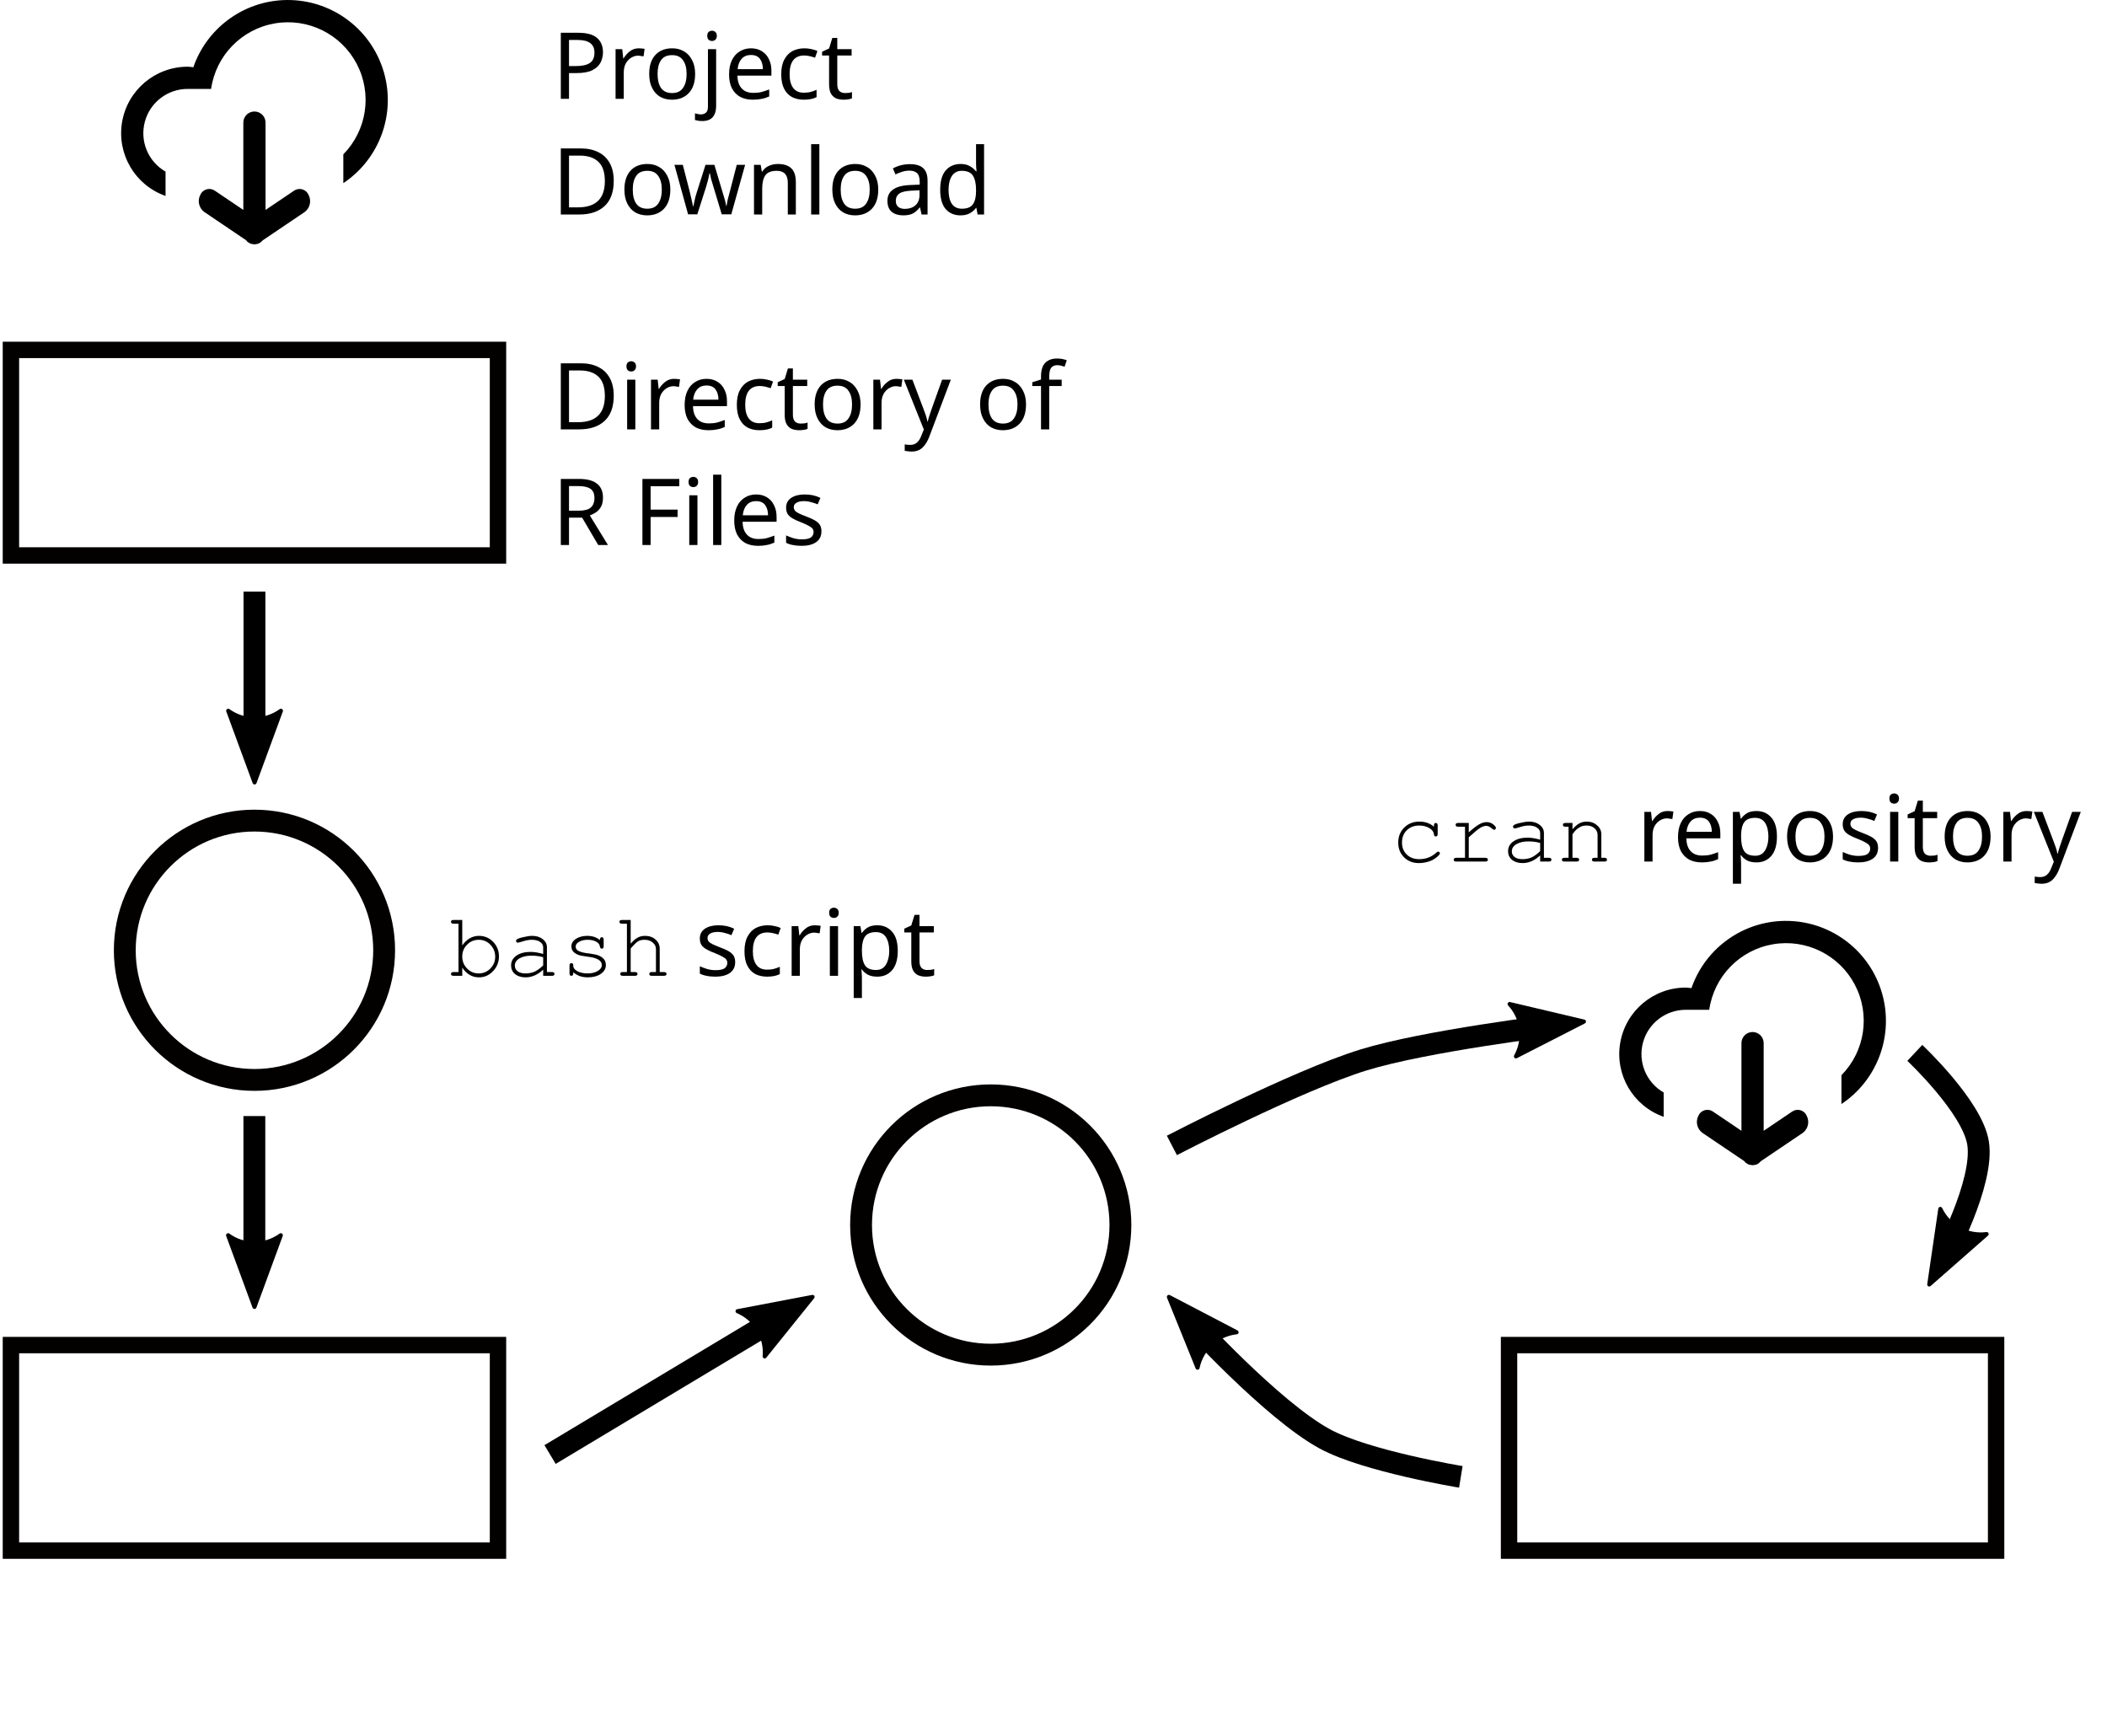
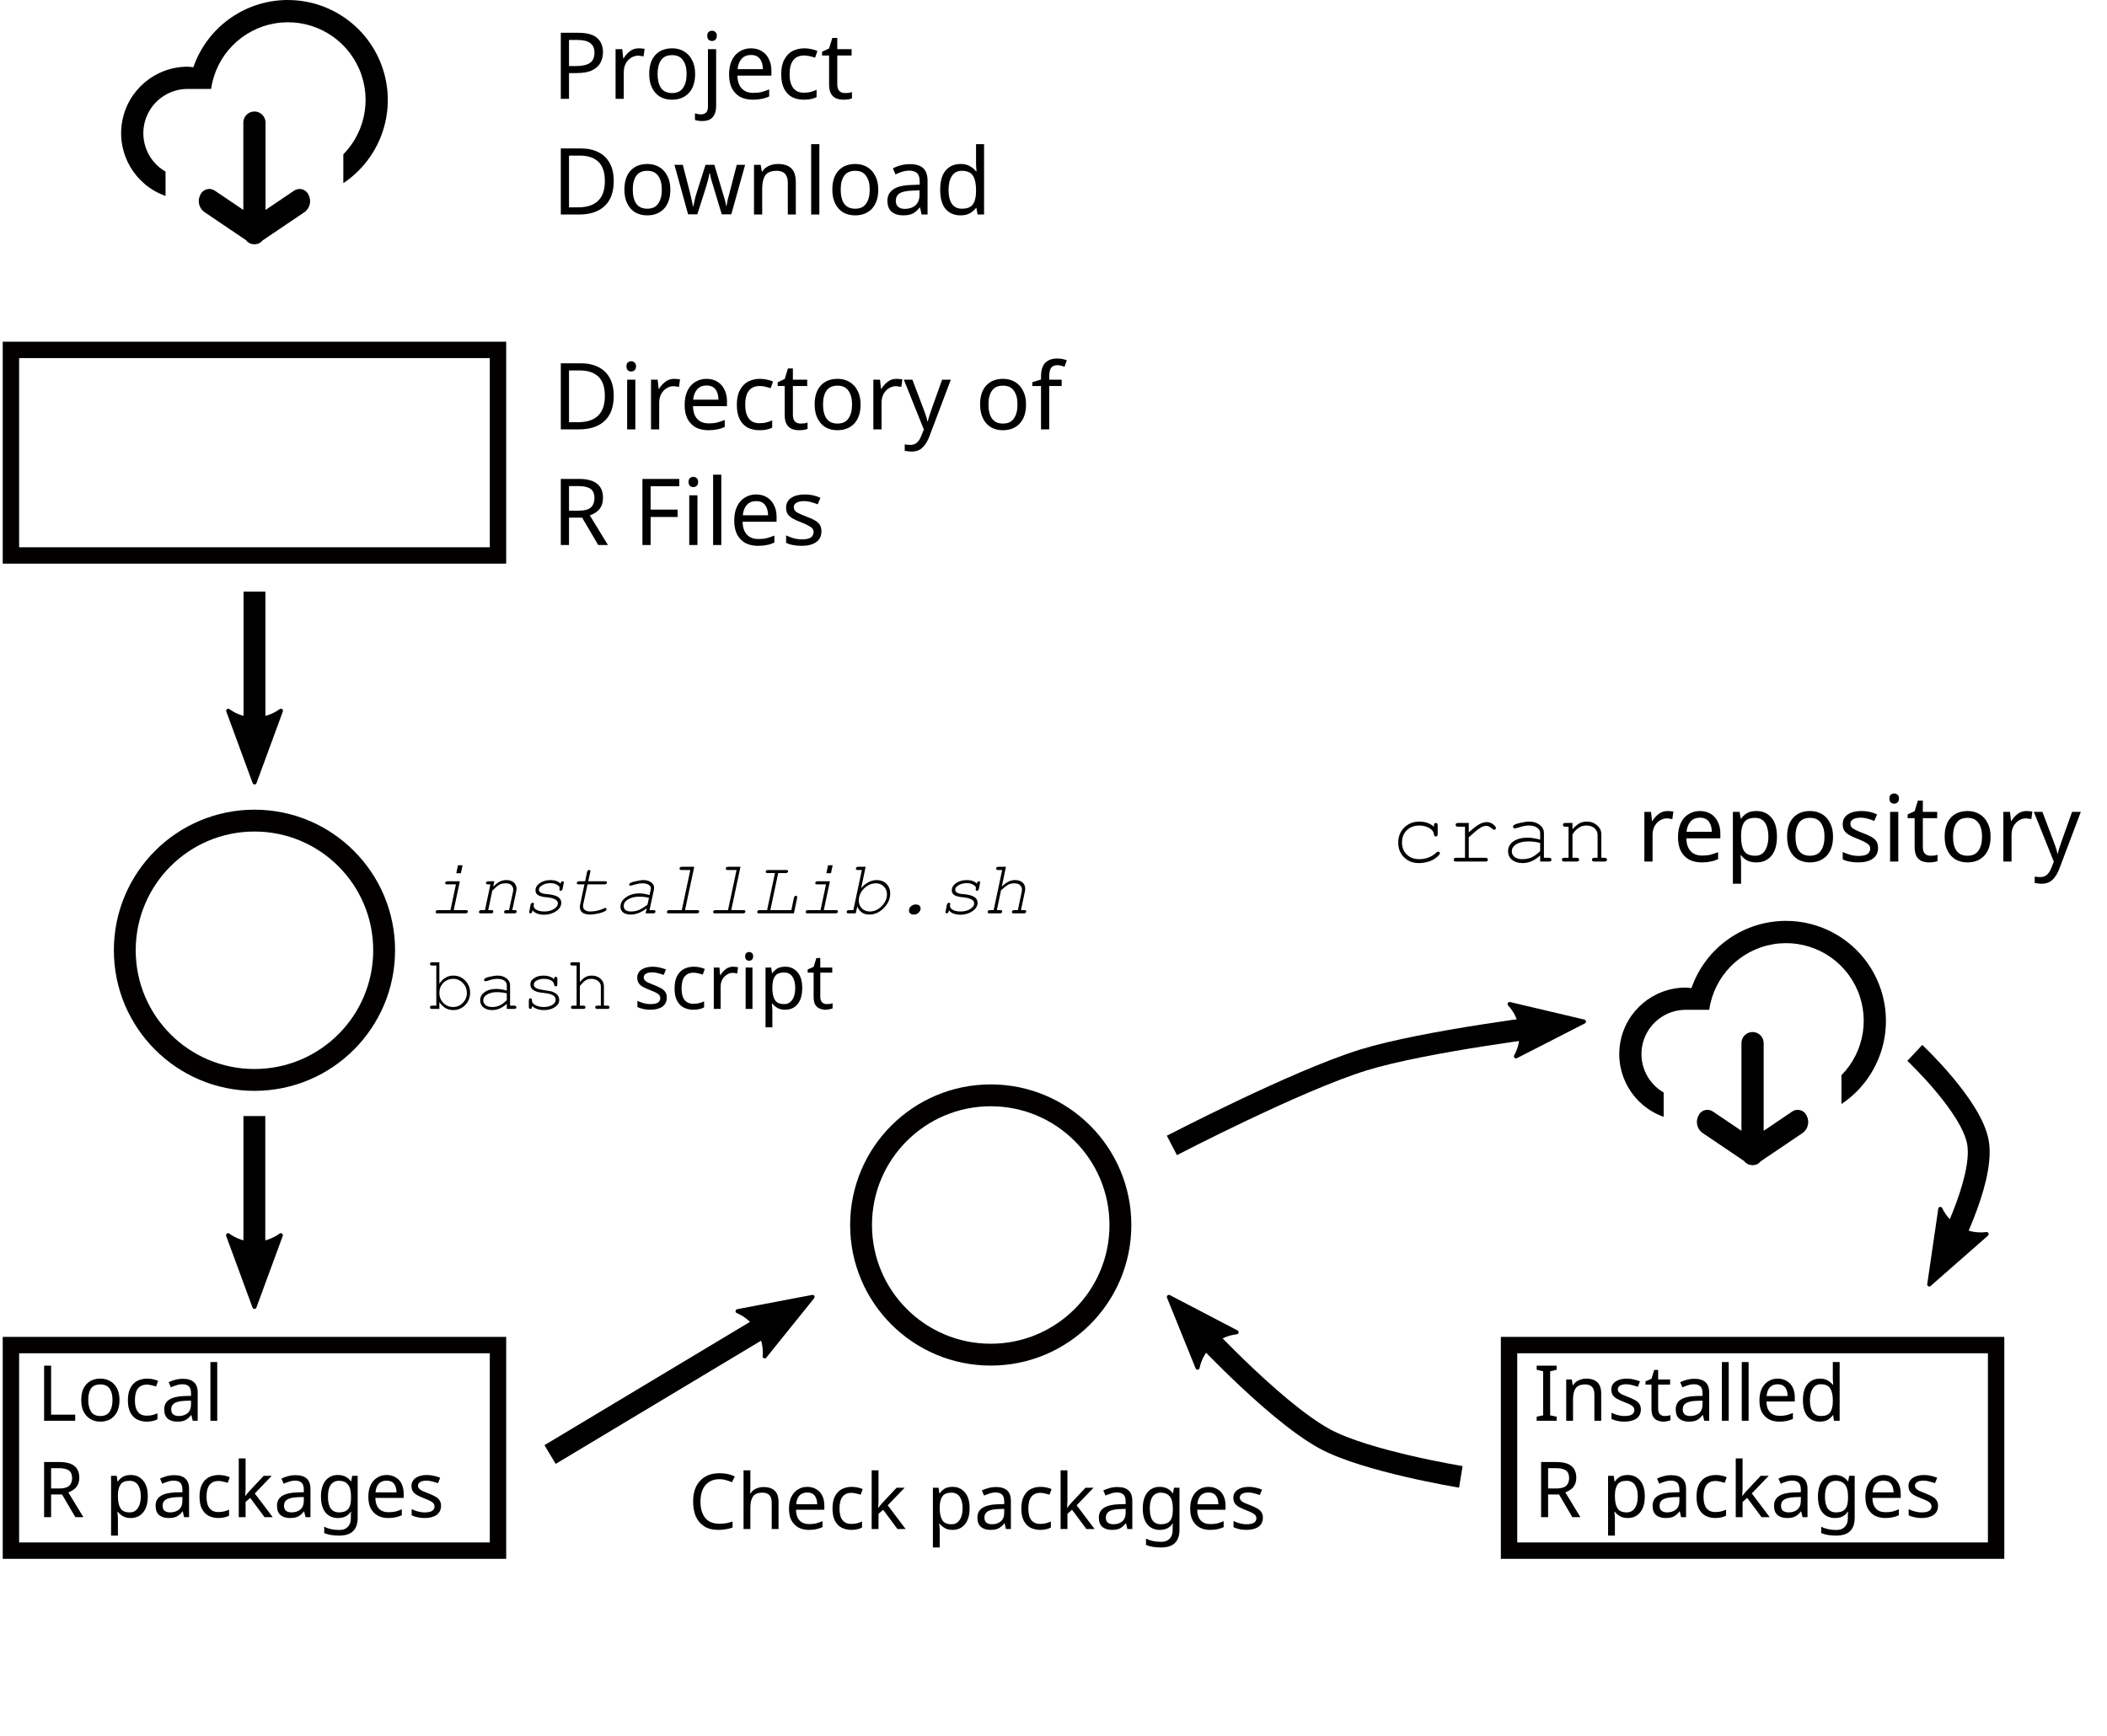
- <svg xmlns="http://www.w3.org/2000/svg" width="728.769" height="600.378" viewBox="0 0 192.82 158.85">
-   <defs>
+ <svg xmlns="http://www.w3.org/2000/svg" width="728.769" height="600.378" viewBox="0 0 192.82 158.85" version="1.1" id="svg891">
+   <defs id="defs833">
    <marker orient="auto" id="c" overflow="visible">
-       <path d="M-1.926-1.21L1.352-.005l-3.278 1.206a2.05 2.05 0 0 0 0-2.411z" fill-rule="evenodd" stroke="#000" stroke-width=".188" stroke-linejoin="round" />
+       <path d="M-1.926-1.21L1.352-.005l-3.278 1.206a2.05 2.05 0 0 0 0-2.411z" fill-rule="evenodd" stroke="#000" stroke-width=".188" stroke-linejoin="round" id="path815" />
    </marker>
    <marker orient="auto" id="d" overflow="visible">
-       <path d="M-1.926-1.21L1.352-.005l-3.278 1.206a2.05 2.05 0 0 0 0-2.411z" fill-rule="evenodd" stroke="#000" stroke-width=".188" stroke-linejoin="round" />
+       <path d="M-1.926-1.21L1.352-.005l-3.278 1.206a2.05 2.05 0 0 0 0-2.411z" fill-rule="evenodd" stroke="#000" stroke-width=".188" stroke-linejoin="round" id="path818" />
    </marker>
    <marker orient="auto" id="e" overflow="visible">
-       <path d="M-1.926-1.21L1.352-.005l-3.278 1.206a2.05 2.05 0 0 0 0-2.411z" fill-rule="evenodd" stroke="#000" stroke-width=".188" stroke-linejoin="round" />
+       <path d="M-1.926-1.21L1.352-.005l-3.278 1.206a2.05 2.05 0 0 0 0-2.411z" fill-rule="evenodd" stroke="#000" stroke-width=".188" stroke-linejoin="round" id="path821" />
    </marker>
    <marker orient="auto" id="f" overflow="visible">
-       <path d="M-1.926-1.21L1.352-.005l-3.278 1.206a2.05 2.05 0 0 0 0-2.411z" fill-rule="evenodd" stroke="#000" stroke-width=".188" stroke-linejoin="round" />
+       <path d="M-1.926-1.21L1.352-.005l-3.278 1.206a2.05 2.05 0 0 0 0-2.411z" fill-rule="evenodd" stroke="#000" stroke-width=".188" stroke-linejoin="round" id="path824" />
    </marker>
    <marker orient="auto" id="g" overflow="visible">
-       <path d="M-1.926-1.21L1.352-.005l-3.278 1.206a2.05 2.05 0 0 0 0-2.411z" fill-rule="evenodd" stroke="#000" stroke-width=".188" stroke-linejoin="round" />
+       <path d="M-1.926-1.21L1.352-.005l-3.278 1.206a2.05 2.05 0 0 0 0-2.411z" fill-rule="evenodd" stroke="#000" stroke-width=".188" stroke-linejoin="round" id="path827" />
    </marker>
    <marker orient="auto" id="h" overflow="visible">
-       <path d="M-1.926-1.21L1.352-.005l-3.278 1.206a2.05 2.05 0 0 0 0-2.411z" fill-rule="evenodd" stroke="#000" stroke-width=".188" stroke-linejoin="round" />
+       <path d="M-1.926-1.21L1.352-.005l-3.278 1.206a2.05 2.05 0 0 0 0-2.411z" fill-rule="evenodd" stroke="#000" stroke-width=".188" stroke-linejoin="round" id="path830" />
    </marker>
  </defs>
-   <g transform="translate(-18.971 -37.25)">
-     <path class="cls-1" d="M50.39 54.013v-2.638a7.105 7.105 0 1 0-12.1-5.987h-2.135a4.055 4.055 0 0 0-2.034 7.57v2.225a6.087 6.087 0 0 1 2.034-11.828c.173 0 .345.036.508.051A9.151 9.151 0 1 1 50.39 54.013zm-11.775.678l2.624 1.772V48.44a1.017 1.017 0 0 1 2.033 0v8.024l2.624-1.772a.895.895 0 0 1 1.322.413 1.236 1.236 0 0 1-.356 1.543l-3.823 2.582a.196.196 0 0 1-.051.04.908.908 0 0 1-.255.22.848.848 0 0 1-.376.111.086.086 0 0 0-.02 0l-.03.008c-.02 0-.03.009-.051.009a.223.223 0 0 1-.051-.01l-.03-.007a.162.162 0 0 0-.03-.006.872.872 0 0 1-.265-.053c-.03-.015-.061-.038-.102-.057a1.211 1.211 0 0 1-.193-.132c-.03-.03-.051-.074-.082-.109L37.65 56.64a1.236 1.236 0 0 1-.355-1.543.895.895 0 0 1 1.321-.406z" />
-     <path fill="none" stroke="#030000" stroke-width="1.5" d="M19.971 69.274h44.573v18.813H19.971z" />
-     <circle cx="42.258" cy="124.221" r="11.867" fill="none" stroke="#030000" stroke-width="2" />
-     <path class="cls-1" d="M187.49 138.294v-2.638a7.105 7.105 0 1 0-12.1-5.987h-2.136a4.055 4.055 0 0 0-2.034 7.57v2.225a6.087 6.087 0 0 1 2.034-11.828c.173 0 .346.036.508.051a9.151 9.151 0 1 1 13.727 10.607zm-11.775.678l2.623 1.772v-8.024a1.017 1.017 0 0 1 2.034 0v8.024l2.623-1.772a.895.895 0 0 1 1.322.413 1.236 1.236 0 0 1-.356 1.543l-3.823 2.582a.196.196 0 0 1-.051.04.908.908 0 0 1-.254.22.848.848 0 0 1-.377.111.086.086 0 0 0-.02 0l-.03.007c-.02 0-.03.01-.051.01a.223.223 0 0 1-.05-.01l-.031-.007a.162.162 0 0 0-.03-.006.872.872 0 0 1-.265-.053c-.03-.015-.061-.038-.102-.057a1.211 1.211 0 0 1-.193-.132c-.03-.03-.05-.074-.081-.109l-3.854-2.603a1.236 1.236 0 0 1-.356-1.543.895.895 0 0 1 1.322-.406z" />
-     <text style="line-height:1.25" x="69.465" y="46.298" font-weight="400" font-size="8.467" font-family="sans-serif" letter-spacing="0" word-spacing="0" stroke-width=".265">
-       <tspan x="69.465" y="46.298" style="-inkscape-font-specification:'Roboto Slab'" font-family="Roboto Slab">Project</tspan>
-       <tspan x="69.465" y="56.881" style="-inkscape-font-specification:'Roboto Slab'" font-family="Roboto Slab">Download</tspan>
+   <g transform="translate(-18.971 -37.25)" id="g889">
+     <path class="cls-1" d="M50.39 54.013v-2.638a7.105 7.105 0 1 0-12.1-5.987h-2.135a4.055 4.055 0 0 0-2.034 7.57v2.225a6.087 6.087 0 0 1 2.034-11.828c.173 0 .345.036.508.051A9.151 9.151 0 1 1 50.39 54.013zm-11.775.678l2.624 1.772V48.44a1.017 1.017 0 0 1 2.033 0v8.024l2.624-1.772a.895.895 0 0 1 1.322.413 1.236 1.236 0 0 1-.356 1.543l-3.823 2.582a.196.196 0 0 1-.051.04.908.908 0 0 1-.255.22.848.848 0 0 1-.376.111.086.086 0 0 0-.02 0l-.03.008c-.02 0-.03.009-.051.009a.223.223 0 0 1-.051-.01l-.03-.007a.162.162 0 0 0-.03-.006.872.872 0 0 1-.265-.053c-.03-.015-.061-.038-.102-.057a1.211 1.211 0 0 1-.193-.132c-.03-.03-.051-.074-.082-.109L37.65 56.64a1.236 1.236 0 0 1-.355-1.543.895.895 0 0 1 1.321-.406z" id="path835" />
+     <path fill="none" stroke="#030000" stroke-width="1.5" d="M19.971 69.274h44.573v18.813H19.971z" id="path837" />
+     <circle cx="42.258" cy="124.221" r="11.867" fill="none" stroke="#030000" stroke-width="2" id="circle839" />
+     <path class="cls-1" d="M187.49 138.294v-2.638a7.105 7.105 0 1 0-12.1-5.987h-2.136a4.055 4.055 0 0 0-2.034 7.57v2.225a6.087 6.087 0 0 1 2.034-11.828c.173 0 .346.036.508.051a9.151 9.151 0 1 1 13.727 10.607zm-11.775.678l2.623 1.772v-8.024a1.017 1.017 0 0 1 2.034 0v8.024l2.623-1.772a.895.895 0 0 1 1.322.413 1.236 1.236 0 0 1-.356 1.543l-3.823 2.582a.196.196 0 0 1-.051.04.908.908 0 0 1-.254.22.848.848 0 0 1-.377.111.086.086 0 0 0-.02 0l-.03.007c-.02 0-.03.01-.051.01a.223.223 0 0 1-.05-.01l-.031-.007a.162.162 0 0 0-.03-.006.872.872 0 0 1-.265-.053c-.03-.015-.061-.038-.102-.057a1.211 1.211 0 0 1-.193-.132c-.03-.03-.05-.074-.081-.109l-3.854-2.603a1.236 1.236 0 0 1-.356-1.543.895.895 0 0 1 1.322-.406z" id="path841" />
+     <text style="line-height:1.25" x="69.465" y="46.298" font-weight="400" font-size="8.467" font-family="sans-serif" letter-spacing="0" word-spacing="0" stroke-width=".265" id="text847">
+       <tspan x="69.465" y="46.298" style="-inkscape-font-specification:'Roboto Slab'" font-family="Roboto Slab" id="tspan843">Project</tspan>
+       <tspan x="69.465" y="56.881" style="-inkscape-font-specification:'Roboto Slab'" font-family="Roboto Slab" id="tspan845">Download</tspan>
    </text>
-     <text style="line-height:1.25" x="69.465" y="76.545" font-weight="400" font-size="8.467" font-family="sans-serif" letter-spacing="0" word-spacing="0" stroke-width=".265">
-       <tspan x="69.465" y="76.545" style="-inkscape-font-specification:'Roboto Slab'" font-family="Roboto Slab">Directory of</tspan>
-       <tspan x="69.465" y="87.128" style="-inkscape-font-specification:'Roboto Slab'" font-family="Roboto Slab">R Files</tspan>
+     <text style="line-height:1.25" x="69.465" y="76.545" font-weight="400" font-size="8.467" font-family="sans-serif" letter-spacing="0" word-spacing="0" stroke-width=".265" id="text853">
+       <tspan x="69.465" y="76.545" style="-inkscape-font-specification:'Roboto Slab'" font-family="Roboto Slab" id="tspan849">Directory of</tspan>
+       <tspan x="69.465" y="87.128" style="-inkscape-font-specification:'Roboto Slab'" font-family="Roboto Slab" id="tspan851">R Files</tspan>
    </text>
    <path id="a" fill="none" stroke="#030000" stroke-width="1.5" d="M19.971 160.355h44.573v18.813H19.971z" />
-     <circle cx="109.637" cy="149.365" r="11.867" fill="none" stroke="#030000" stroke-width="2" />
-     <path fill="none" stroke="#030000" stroke-width="1.5" d="M157.07 160.355h44.573v18.813H157.07z" />
-     <text style="line-height:1.25" x="60.055" y="126.557" font-weight="400" font-size="8.467" font-family="sans-serif" letter-spacing="0" word-spacing="0" stroke-width=".265">
-       <tspan x="60.055" y="126.557" style="line-height:0">
-         <tspan style="-inkscape-font-specification:FreeMono" font-family="FreeMono">bash</tspan>
-         <tspan style="-inkscape-font-specification:'Roboto Slab'" font-family="Roboto Slab">script</tspan>
+     <circle cx="109.637" cy="149.365" r="11.867" fill="none" stroke="#030000" stroke-width="2" id="circle856" />
+     <path fill="none" stroke="#030000" stroke-width="1.5" d="M157.07 160.355h44.573v18.813H157.07z" id="path858" />
+     <text style="font-weight:400;font-size:8.467px;line-height:1.25;font-family:sans-serif;letter-spacing:0;word-spacing:0;stroke-width:0.265" x="60.055" y="126.557" font-weight="400" font-size="8.467" letter-spacing="0" word-spacing="0" id="text866">
+       <tspan x="60.055" y="126.557" style="line-height:0" id="tspan864">
+         <tspan style="font-family:FreeMono;-inkscape-font-specification:FreeMono" id="tspan860" />
      </tspan>
    </text>
+     <text style="font-style:normal;font-variant:normal;font-weight:normal;font-stretch:normal;font-size:8.467px;line-height:1.25;font-family:'Roboto Slab';-inkscape-font-specification:'Roboto Slab, Normal';font-variant-ligatures:normal;font-variant-caps:normal;font-variant-numeric:normal;font-feature-settings:normal;text-align:start;letter-spacing:0;word-spacing:0;writing-mode:lr-tb;text-anchor:start;stroke-width:0.265" x="58.166" y="119.002" font-weight="400" font-size="8.467" letter-spacing="0" word-spacing="0" id="text972">
+       <tspan id="tspan979" style="font-style:italic;font-variant:normal;font-weight:normal;font-stretch:normal;font-size:7.056px;line-height:0;font-family:FreeMono;-inkscape-font-specification:FreeMono" x="58.166" y="119.002" dy="1.84">installLib.sh</tspan>
+       <tspan id="tspan981" style="font-size:7.056px;line-height:0" x="58.166" y="129.585">
+         <tspan style="font-style:normal;font-variant:normal;font-weight:normal;font-stretch:normal;font-size:7.056px;line-height:0;font-family:FreeMono;-inkscape-font-specification:FreeMono" id="tspan983">bash</tspan>
+  script</tspan>
+     </text>
    <path id="b" fill="none" stroke-width="2.712" d="M76.654 173.523h68.307v22.576H76.654z" />
-     <path d="M42.258 91.394v14.761" fill="none" stroke="#000" stroke-width="2" marker-end="url(#c)" />
-     <path d="M42.248 139.395v14.761" fill="none" stroke="#000" stroke-width="2" marker-end="url(#d)" />
-     <path d="M69.31 170.373l21.708-13.025" fill="none" stroke="#000" stroke-width="2" marker-end="url(#e)" />
-     <path d="M126.216 142.082s11.404-5.927 17.51-7.815c5.669-1.752 17.512-3.184 17.512-3.184" fill="none" stroke="#000" stroke-width="2" marker-end="url(#f)" />
-     <path d="M152.658 172.416s-8.661-1.416-12.446-3.473c-4.864-2.644-12.445-10.999-12.445-10.999" fill="none" stroke="#000" stroke-width="2" marker-end="url(#g)" />
-     <text style="line-height:1.25" x="146.212" y="116.102" font-weight="400" font-size="10.583" font-family="sans-serif" letter-spacing="0" word-spacing="0" stroke-width=".265">
-       <tspan x="146.212" y="116.102" font-size="8.467">
-         <tspan style="-inkscape-font-specification:FreeMono" font-family="FreeMono">cran</tspan>
-         <tspan style="-inkscape-font-specification:'Roboto Slab'" font-family="Roboto Slab">repository</tspan>
+     <path d="M42.258 91.394v14.761" fill="none" stroke="#000" stroke-width="2" marker-end="url(#c)" id="path869" />
+     <path d="M42.248 139.395v14.761" fill="none" stroke="#000" stroke-width="2" marker-end="url(#d)" id="path871" />
+     <path d="M69.31 170.373l21.708-13.025" fill="none" stroke="#000" stroke-width="2" marker-end="url(#e)" id="path873" />
+     <path d="M126.216 142.082s11.404-5.927 17.51-7.815c5.669-1.752 17.512-3.184 17.512-3.184" fill="none" stroke="#000" stroke-width="2" marker-end="url(#f)" id="path875" />
+     <path d="M152.658 172.416s-8.661-1.416-12.446-3.473c-4.864-2.644-12.445-10.999-12.445-10.999" fill="none" stroke="#000" stroke-width="2" marker-end="url(#g)" id="path877" />
+     <text style="line-height:1.25" x="146.212" y="116.102" font-weight="400" font-size="10.583" font-family="sans-serif" letter-spacing="0" word-spacing="0" stroke-width=".265" id="text885">
+       <tspan x="146.212" y="116.102" font-size="8.467" id="tspan883">
+         <tspan style="-inkscape-font-specification:FreeMono" font-family="FreeMono" id="tspan879">cran</tspan>
+         <tspan style="-inkscape-font-specification:'Roboto Slab'" font-family="Roboto Slab" id="tspan881">repository</tspan>
      </tspan>
    </text>
-     <path d="M194.203 133.614s5.255 4.932 5.788 8.249c.585 3.631-3.183 10.564-3.183 10.564" fill="none" stroke="#000" stroke-width="2" marker-end="url(#h)" />
+     <path d="M194.203 133.614s5.255 4.932 5.788 8.249c.585 3.631-3.183 10.564-3.183 10.564" fill="none" stroke="#000" stroke-width="2" marker-end="url(#h)" id="path887" />
+     <text style="font-style:normal;font-variant:normal;font-weight:normal;font-stretch:normal;font-size:7.056px;line-height:1.25;font-family:'Roboto Slab';-inkscape-font-specification:'Roboto Slab, Normal';font-variant-ligatures:normal;font-variant-caps:normal;font-variant-numeric:normal;font-feature-settings:normal;text-align:start;letter-spacing:0;word-spacing:0;writing-mode:lr-tb;text-anchor:start;stroke-width:0.265" x="22.321" y="167.286" font-weight="400" font-size="8.467" letter-spacing="0" word-spacing="0" id="text853-3">
+       <tspan id="tspan924" x="22.321" y="167.286">Local</tspan>
+       <tspan id="tspan926" x="22.321" y="176.106">R packages</tspan>
+     </text>
+     <text style="font-style:normal;font-variant:normal;font-weight:normal;font-stretch:normal;font-size:7.056px;line-height:1.25;font-family:'Roboto Slab';-inkscape-font-specification:'Roboto Slab, Normal';font-variant-ligatures:normal;font-variant-caps:normal;font-variant-numeric:normal;font-feature-settings:normal;text-align:start;letter-spacing:0;word-spacing:0;writing-mode:lr-tb;text-anchor:start;stroke-width:0.265" x="81.963" y="177.192" font-weight="400" font-size="8.467" letter-spacing="0" word-spacing="0" id="text853-3-3">
+       <tspan style="stroke-width:0.265" id="tspan926-1" x="81.963" y="177.192">Check packages</tspan>
+     </text>
+     <text style="font-style:normal;font-variant:normal;font-weight:normal;font-stretch:normal;font-size:7.056px;line-height:1.25;font-family:'Roboto Slab';-inkscape-font-specification:'Roboto Slab, Normal';font-variant-ligatures:normal;font-variant-caps:normal;font-variant-numeric:normal;font-feature-settings:normal;text-align:start;letter-spacing:0;word-spacing:0;writing-mode:lr-tb;text-anchor:start;stroke-width:0.265" x="159.317" y="167.286" font-weight="400" font-size="8.467" letter-spacing="0" word-spacing="0" id="text853-3-5">
+       <tspan style="stroke-width:0.265" id="tspan924-9" x="159.317" y="167.286">Installed</tspan>
+       <tspan style="stroke-width:0.265" id="tspan926-9" x="159.317" y="176.106">R packages</tspan>
+     </text>
  </g>
</svg>
